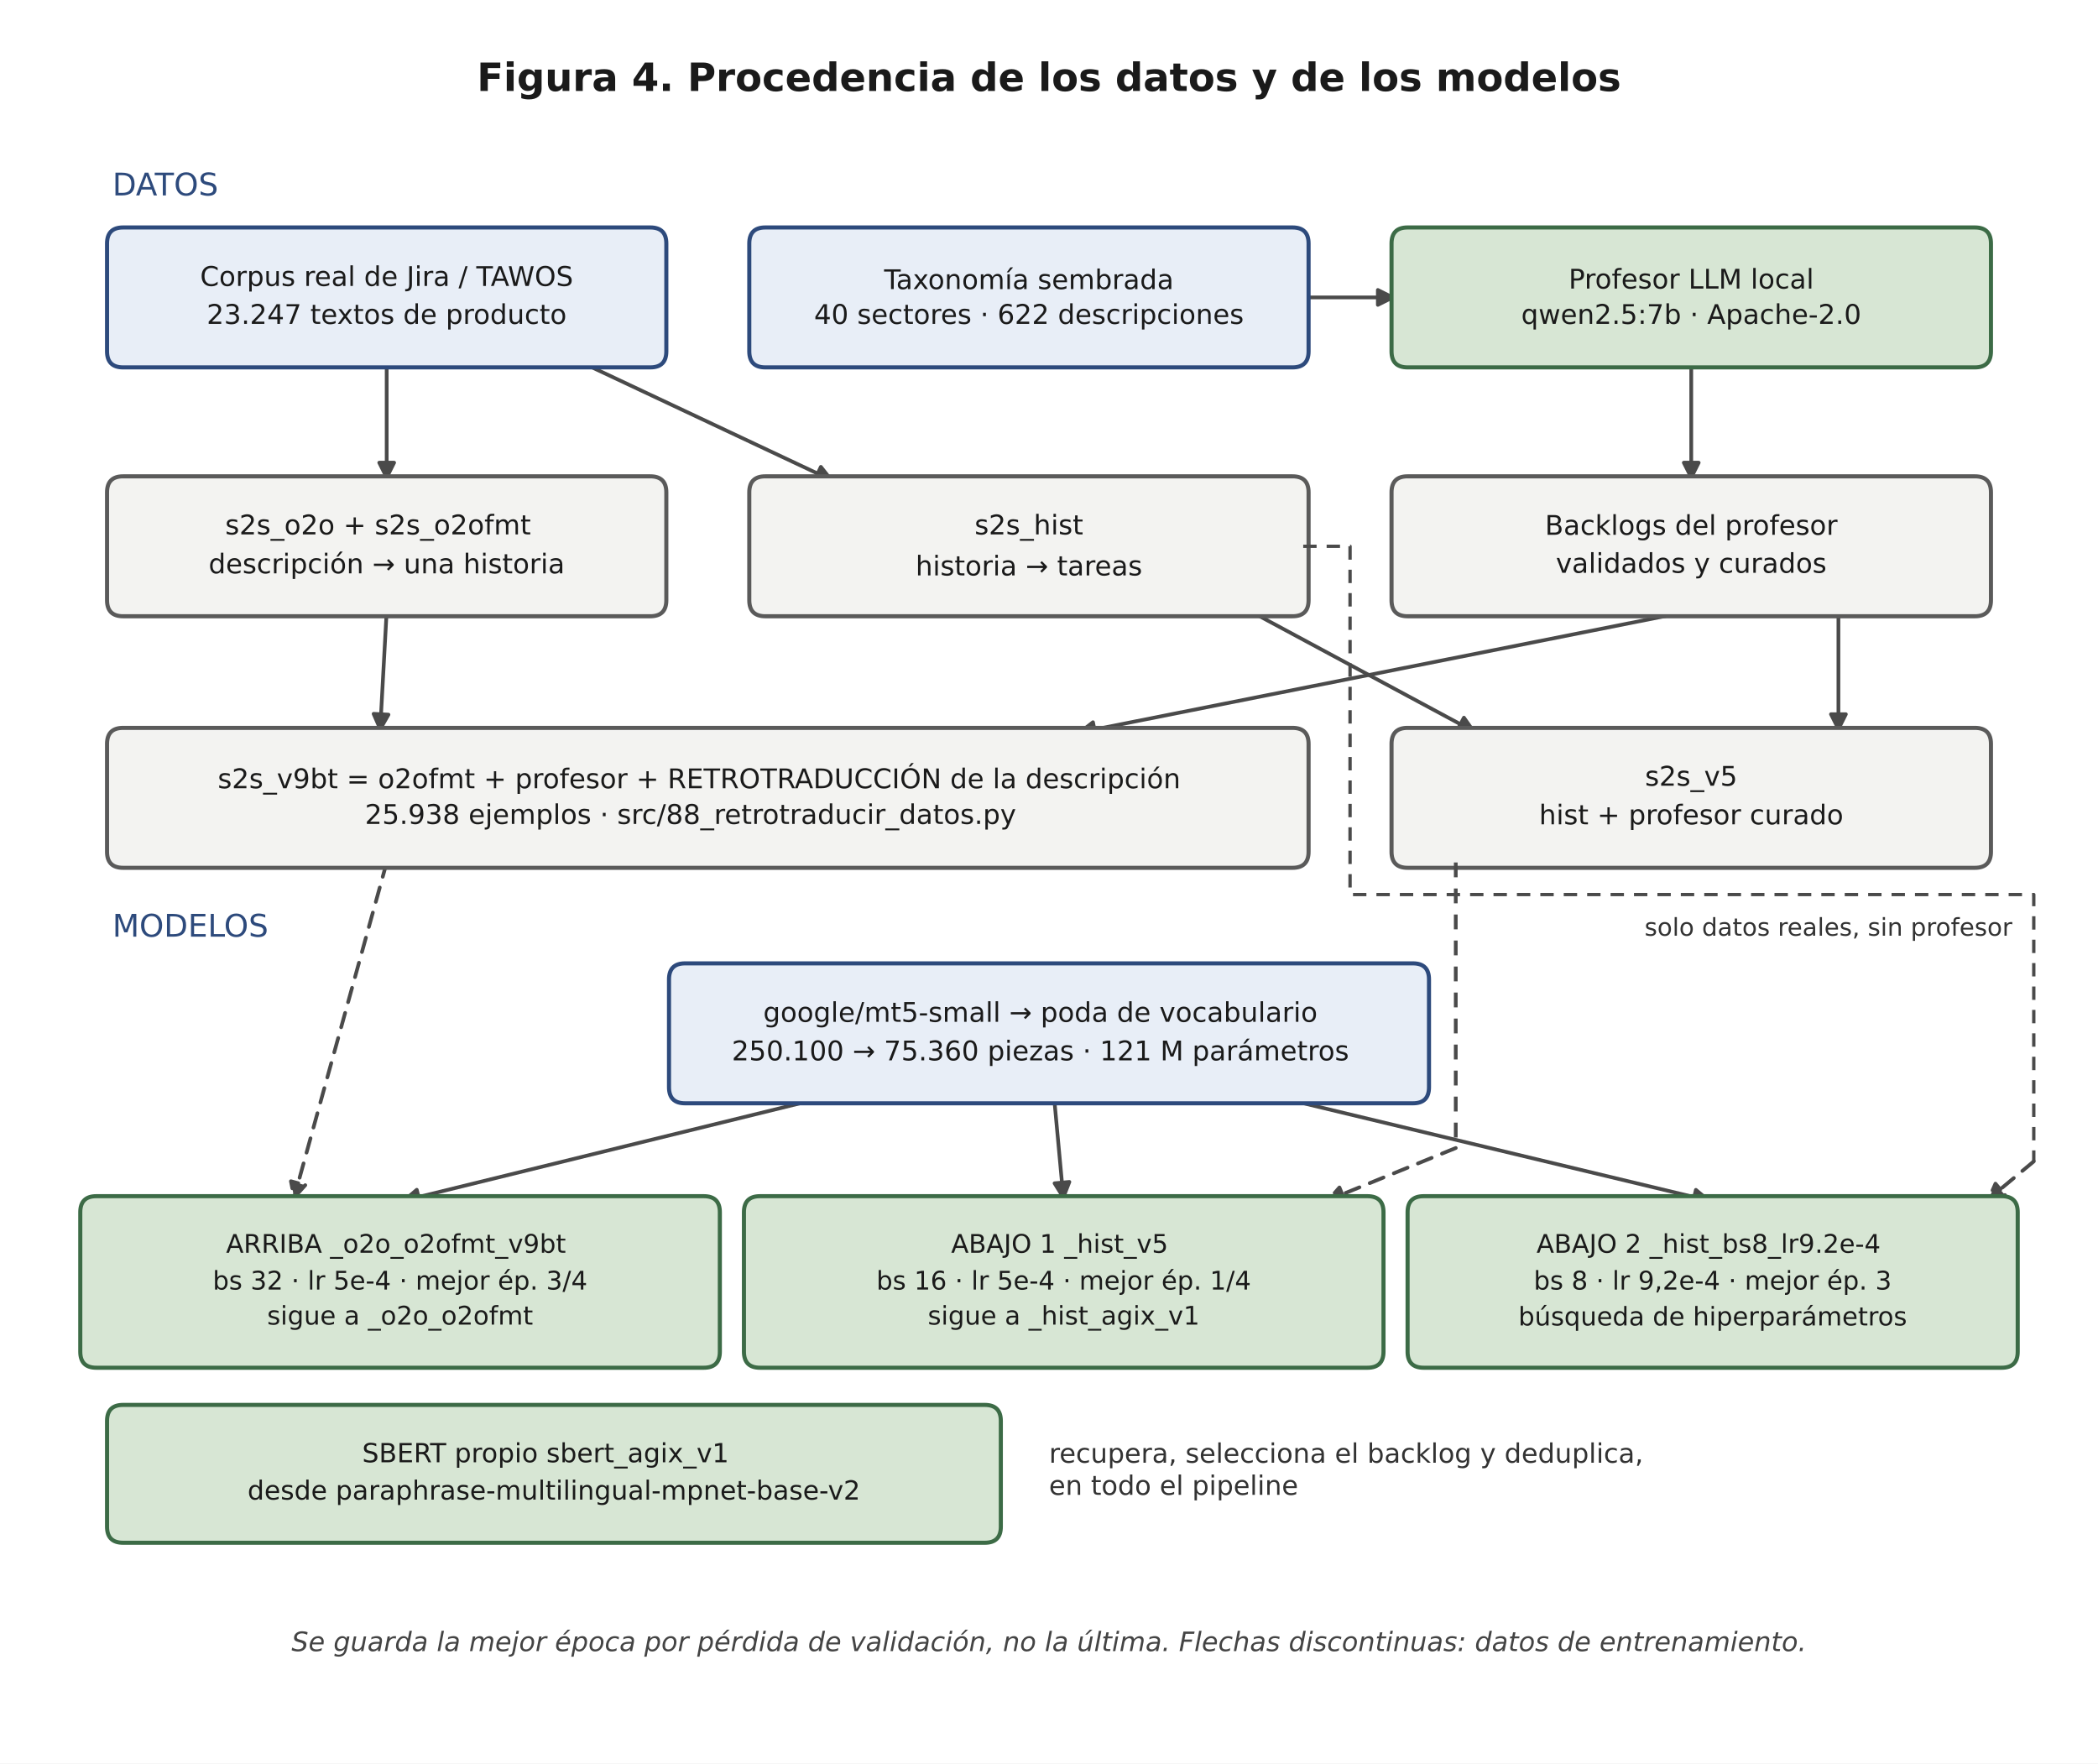
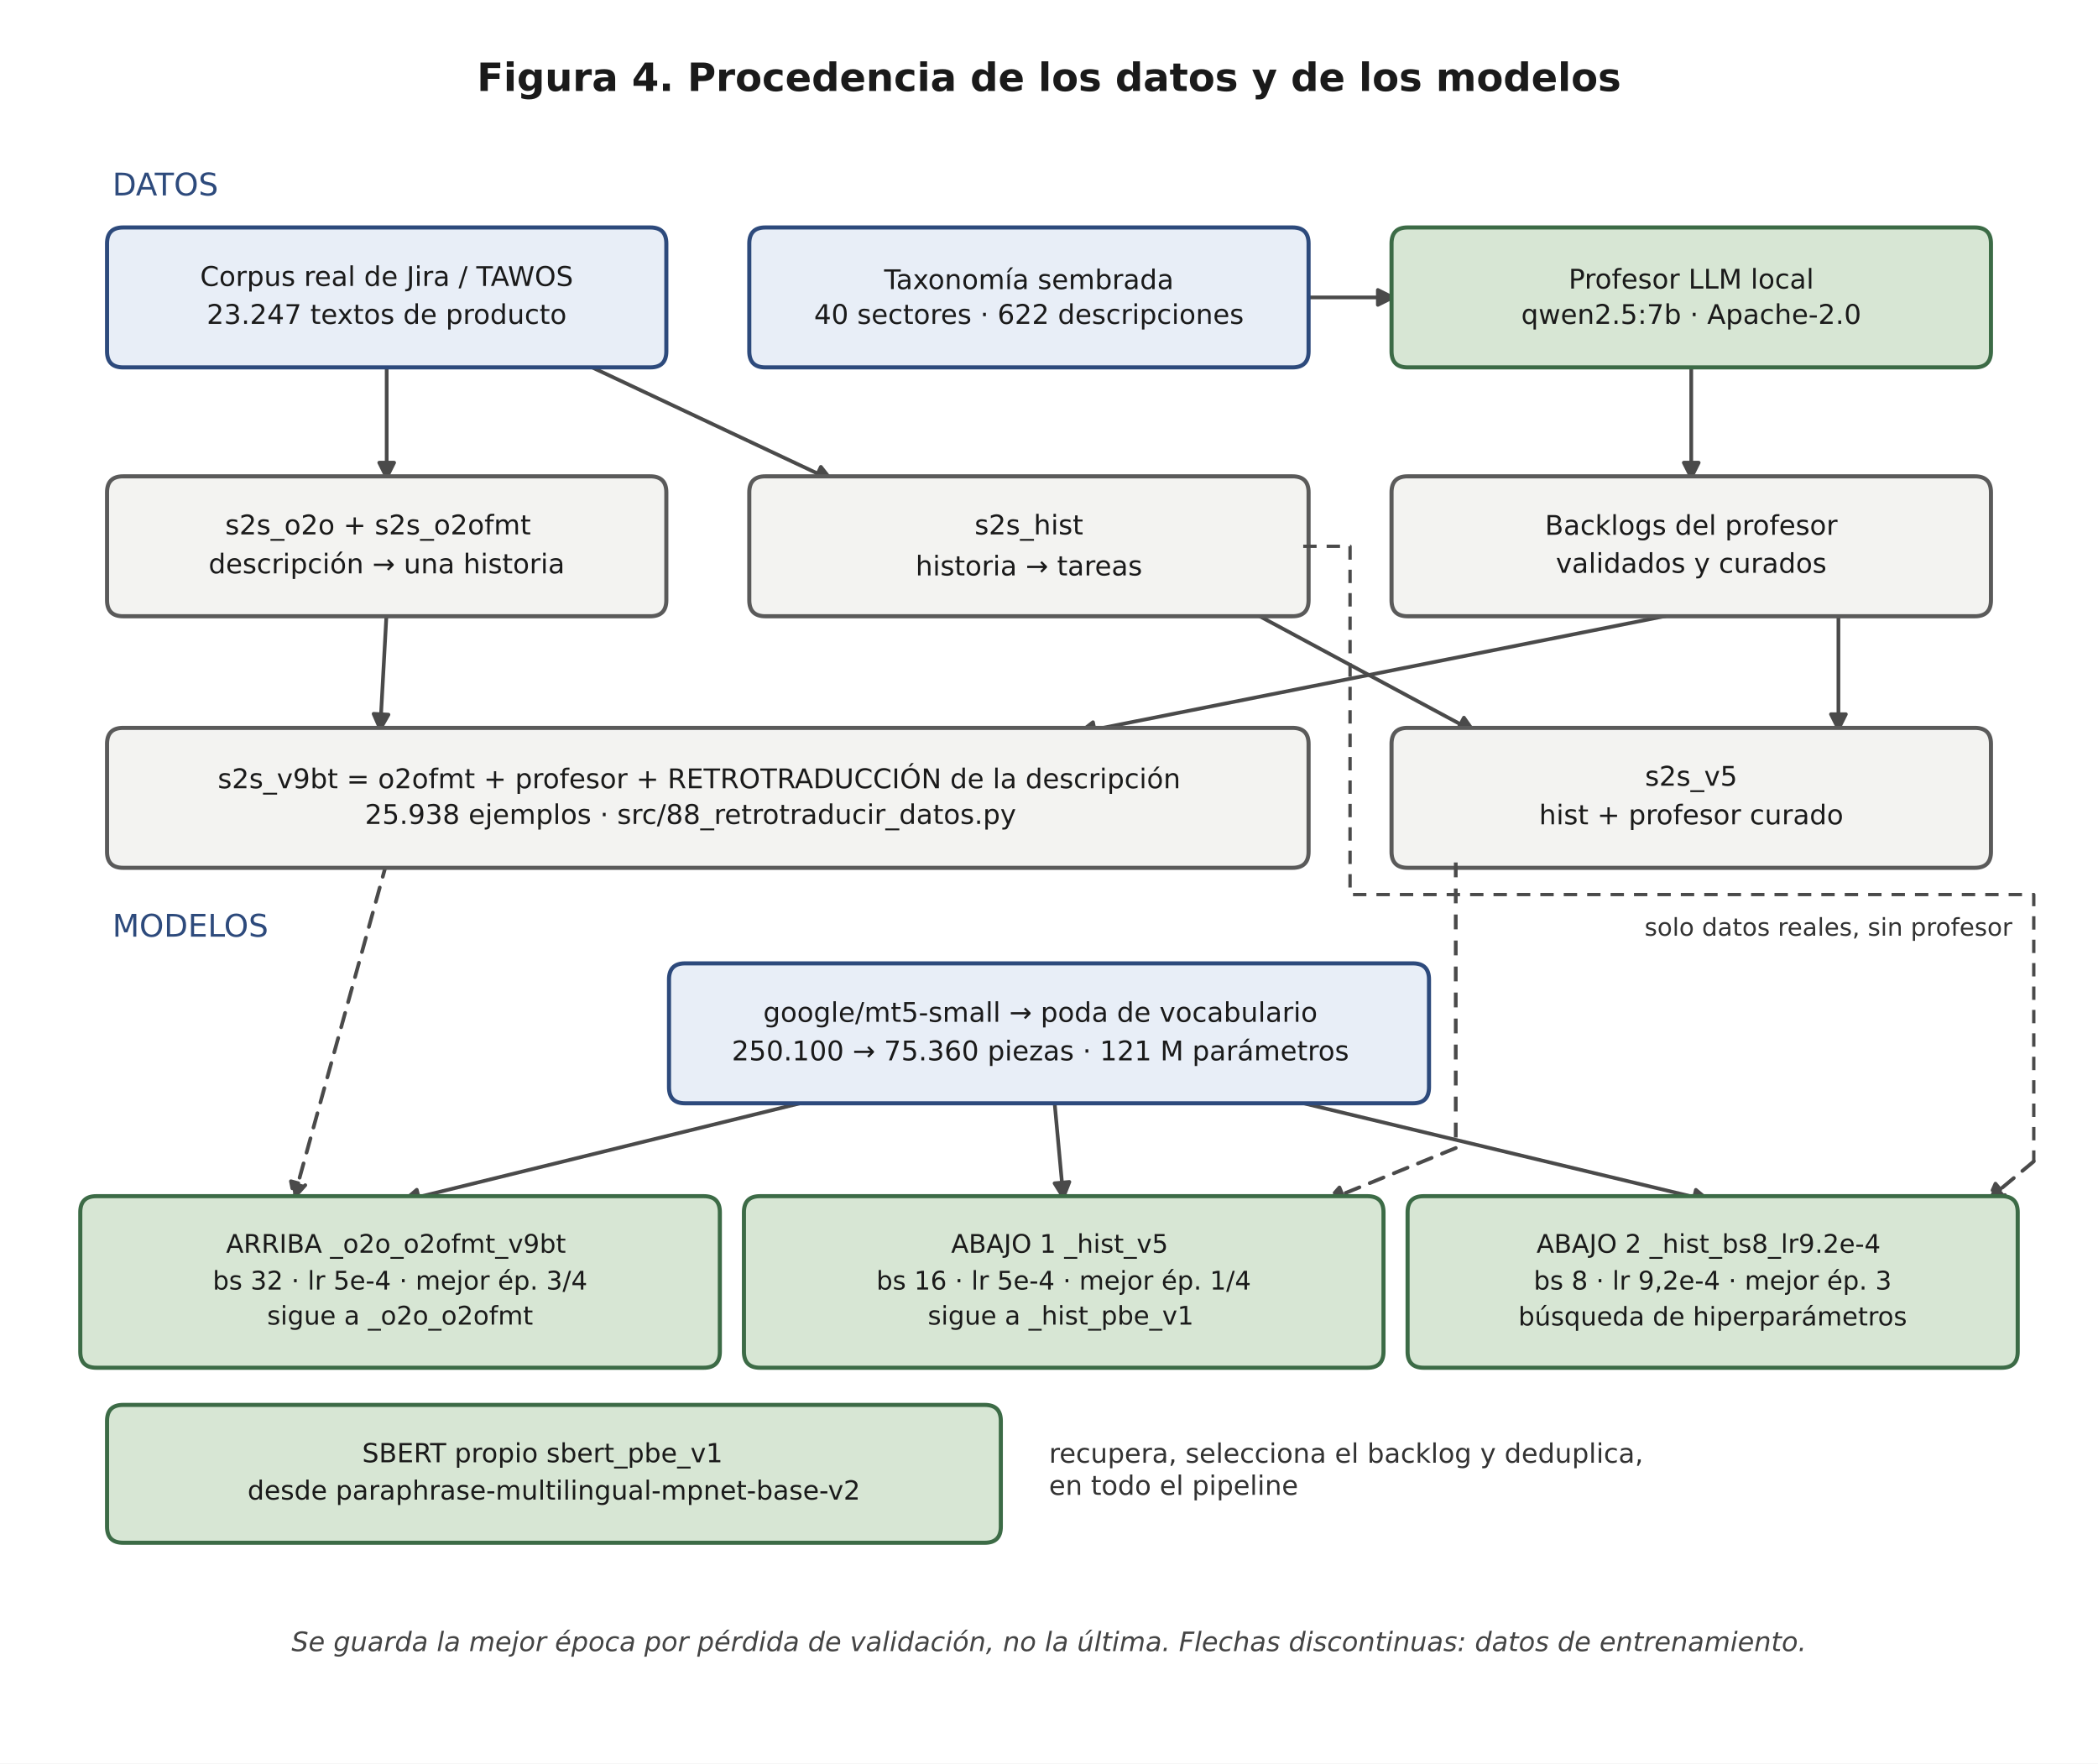
<svg xmlns="http://www.w3.org/2000/svg" width="564.48pt" height="474.48pt" viewBox="0 0 564.48 474.48" version="1.1">
  <defs>
    <style type="text/css">*{stroke-linejoin: round; stroke-linecap: butt}</style>
  </defs>
  <g id="figure_1">
    <g id="patch_1">
      <path d="M 0 474.48  L 564.48 474.48  L 564.48 0  L 0 0  z " style="fill: #ffffff" />
    </g>
    <g id="axes_1">
      <g id="patch_2">
        <path d="M 350.64 80.023  Q 363.24 80.023 374.722 80.023  " clip-path="url(#p7dd2faadd6)" style="fill: none; stroke: #4a4a4a; stroke-linecap: round" />
        <path d="M 370.722 78.023  L 374.722 80.023  L 370.722 82.023  z " clip-path="url(#p7dd2faadd6)" style="fill: #4a4a4a; stroke: #4a4a4a; stroke-linecap: round" />
      </g>
      <g id="patch_3">
        <path d="M 104.04 97.407  Q 104.04 113.504 104.04 128.482  " clip-path="url(#p7dd2faadd6)" style="fill: none; stroke: #4a4a4a; stroke-linecap: round" />
        <path d="M 106.04 124.482  L 104.04 128.482  L 102.04 124.482  z " clip-path="url(#p7dd2faadd6)" style="fill: #4a4a4a; stroke: #4a4a4a; stroke-linecap: round" />
      </g>
      <g id="patch_4">
        <path d="M 156.24 97.407  Q 190.44 113.504 223.628 129.124  " clip-path="url(#p7dd2faadd6)" style="fill: none; stroke: #4a4a4a; stroke-linecap: round" />
        <path d="M 220.861 125.611  L 223.628 129.124  L 219.158 129.23  z " clip-path="url(#p7dd2faadd6)" style="fill: #4a4a4a; stroke: #4a4a4a; stroke-linecap: round" />
      </g>
      <g id="patch_5">
        <path d="M 455.04 97.407  Q 455.04 113.504 455.04 128.482  " clip-path="url(#p7dd2faadd6)" style="fill: none; stroke: #4a4a4a; stroke-linecap: round" />
        <path d="M 457.04 124.482  L 455.04 128.482  L 453.04 124.482  z " clip-path="url(#p7dd2faadd6)" style="fill: #4a4a4a; stroke: #4a4a4a; stroke-linecap: round" />
      </g>
      <g id="patch_6">
        <path d="M 104.04 164.367  Q 103.14 180.823 102.301 196.164  " clip-path="url(#p7dd2faadd6)" style="fill: none; stroke: #4a4a4a; stroke-linecap: round" />
        <path d="M 104.517 192.279  L 102.301 196.164  L 100.522 192.06  z " clip-path="url(#p7dd2faadd6)" style="fill: #4a4a4a; stroke: #4a4a4a; stroke-linecap: round" />
      </g>
      <g id="patch_7">
        <path d="M 455.04 164.367  Q 372.24 180.823 290.537 197.062  " clip-path="url(#p7dd2faadd6)" style="fill: none; stroke: #4a4a4a; stroke-linecap: round" />
        <path d="M 294.85 198.244  L 290.537 197.062  L 294.07 194.321  z " clip-path="url(#p7dd2faadd6)" style="fill: #4a4a4a; stroke: #4a4a4a; stroke-linecap: round" />
      </g>
      <g id="patch_8">
        <path d="M 494.64 164.367  Q 494.64 180.823 494.64 196.162  " clip-path="url(#p7dd2faadd6)" style="fill: none; stroke: #4a4a4a; stroke-linecap: round" />
        <path d="M 496.64 192.162  L 494.64 196.162  L 492.64 192.162  z " clip-path="url(#p7dd2faadd6)" style="fill: #4a4a4a; stroke: #4a4a4a; stroke-linecap: round" />
      </g>
      <g id="patch_9">
        <path d="M 336.24 164.367  Q 366.84 180.823 396.455 196.75  " clip-path="url(#p7dd2faadd6)" style="fill: none; stroke: #4a4a4a; stroke-linecap: round" />
        <path d="M 393.88 193.094  L 396.455 196.75  L 391.985 196.617  z " clip-path="url(#p7dd2faadd6)" style="fill: #4a4a4a; stroke: #4a4a4a; stroke-linecap: round" />
      </g>
      <g id="patch_10">
        <path d="M 221.13 295.407  Q 164.385 309.344 108.726 323.013  " clip-path="url(#p7dd2faadd6)" style="fill: none; stroke: #4a4a4a; stroke-linecap: round" />
        <path d="M 113.087 324.002  L 108.726 323.013  L 112.133 320.117  z " clip-path="url(#p7dd2faadd6)" style="fill: #4a4a4a; stroke: #4a4a4a; stroke-linecap: round" />
      </g>
      <g id="patch_11">
        <path d="M 283.626 295.407  Q 284.913 309.344 286.097 322.167  " clip-path="url(#p7dd2faadd6)" style="fill: none; stroke: #4a4a4a; stroke-linecap: round" />
        <path d="M 287.721 318  L 286.097 322.167  L 283.738 318.368  z " clip-path="url(#p7dd2faadd6)" style="fill: #4a4a4a; stroke: #4a4a4a; stroke-linecap: round" />
      </g>
      <g id="patch_12">
        <path d="M 344.736 295.407  Q 402.768 309.344 459.713 323.019  " clip-path="url(#p7dd2faadd6)" style="fill: none; stroke: #4a4a4a; stroke-linecap: round" />
        <path d="M 456.29 320.14  L 459.713 323.019  L 455.356 324.03  z " clip-path="url(#p7dd2faadd6)" style="fill: #4a4a4a; stroke: #4a4a4a; stroke-linecap: round" />
      </g>
      <g id="patch_13">
        <path d="M 104.04 232.047  Q 91.44 277.663 79.138 322.202  " clip-path="url(#p7dd2faadd6)" style="fill: none; stroke-dasharray: 4,3; stroke-dashoffset: 0; stroke: #4a4a4a; stroke-linecap: round" />
        <path d="M 82.13 318.879  L 79.138 322.202  L 78.275 317.814  z " clip-path="url(#p7dd2faadd6)" style="fill: #4a4a4a; stroke-dasharray: 4,3; stroke-dashoffset: 0; stroke: #4a4a4a; stroke-linecap: round" />
      </g>
      <g id="patch_14">
        <path d="M 391.68 308.88  Q 374.04 316.08 357.435 322.857  " clip-path="url(#p7dd2faadd6)" style="fill: none; stroke-dasharray: 4,3; stroke-dashoffset: 0; stroke: #4a4a4a; stroke-linecap: round" />
        <path d="M 361.894 323.198  L 357.435 322.857  L 360.383 319.494  z " clip-path="url(#p7dd2faadd6)" style="fill: #4a4a4a; stroke-dasharray: 4,3; stroke-dashoffset: 0; stroke: #4a4a4a; stroke-linecap: round" />
      </g>
      <g id="patch_15">
        <path d="M 547.2 312.48  Q 540.72 317.88 535.099 322.564  " clip-path="url(#p7dd2faadd6)" style="fill: none; stroke-dasharray: 4,3; stroke-dashoffset: 0; stroke: #4a4a4a; stroke-linecap: round" />
        <path d="M 539.452 321.54  L 535.099 322.564  L 536.891 318.467  z " clip-path="url(#p7dd2faadd6)" style="fill: #4a4a4a; stroke-dasharray: 4,3; stroke-dashoffset: 0; stroke: #4a4a4a; stroke-linecap: round" />
      </g>
      <g id="patch_16">
        <path d="M 33.12 98.847  L 174.96 98.847  Q 179.28 98.847 179.28 94.527  L 179.28 65.52  Q 179.28 61.2 174.96 61.2  L 33.12 61.2  Q 28.8 61.2 28.8 65.52  L 28.8 94.527  Q 28.8 98.847 33.12 98.847  z " clip-path="url(#p7dd2faadd6)" style="fill: #e8eef7; stroke: #2d4a7c; stroke-width: 1.1; stroke-linejoin: miter" />
      </g>
      <g id="patch_17">
        <path d="M 205.92 98.847  L 347.76 98.847  Q 352.08 98.847 352.08 94.527  L 352.08 65.52  Q 352.08 61.2 347.76 61.2  L 205.92 61.2  Q 201.6 61.2 201.6 65.52  L 201.6 94.527  Q 201.6 98.847 205.92 98.847  z " clip-path="url(#p7dd2faadd6)" style="fill: #e8eef7; stroke: #2d4a7c; stroke-width: 1.1; stroke-linejoin: miter" />
      </g>
      <g id="patch_18">
        <path d="M 378.72 98.847  L 531.36 98.847  Q 535.68 98.847 535.68 94.527  L 535.68 65.52  Q 535.68 61.2 531.36 61.2  L 378.72 61.2  Q 374.4 61.2 374.4 65.52  L 374.4 94.527  Q 374.4 98.847 378.72 98.847  z " clip-path="url(#p7dd2faadd6)" style="fill: #d7e6d4; stroke: #3c6b46; stroke-width: 1.1; stroke-linejoin: miter" />
      </g>
      <g id="patch_19">
        <path d="M 33.12 165.807  L 174.96 165.807  Q 179.28 165.807 179.28 161.487  L 179.28 132.48  Q 179.28 128.16 174.96 128.16  L 33.12 128.16  Q 28.8 128.16 28.8 132.48  L 28.8 161.487  Q 28.8 165.807 33.12 165.807  z " clip-path="url(#p7dd2faadd6)" style="fill: #f3f3f1; stroke: #5a5a5a; stroke-width: 1.1; stroke-linejoin: miter" />
      </g>
      <g id="patch_20">
        <path d="M 205.92 165.807  L 347.76 165.807  Q 352.08 165.807 352.08 161.487  L 352.08 132.48  Q 352.08 128.16 347.76 128.16  L 205.92 128.16  Q 201.6 128.16 201.6 132.48  L 201.6 161.487  Q 201.6 165.807 205.92 165.807  z " clip-path="url(#p7dd2faadd6)" style="fill: #f3f3f1; stroke: #5a5a5a; stroke-width: 1.1; stroke-linejoin: miter" />
      </g>
      <g id="patch_21">
        <path d="M 378.72 165.807  L 531.36 165.807  Q 535.68 165.807 535.68 161.487  L 535.68 132.48  Q 535.68 128.16 531.36 128.16  L 378.72 128.16  Q 374.4 128.16 374.4 132.48  L 374.4 161.487  Q 374.4 165.807 378.72 165.807  z " clip-path="url(#p7dd2faadd6)" style="fill: #f3f3f1; stroke: #5a5a5a; stroke-width: 1.1; stroke-linejoin: miter" />
      </g>
      <g id="patch_22">
        <path d="M 33.12 233.487  L 347.76 233.487  Q 352.08 233.487 352.08 229.167  L 352.08 200.16  Q 352.08 195.84 347.76 195.84  L 33.12 195.84  Q 28.8 195.84 28.8 200.16  L 28.8 229.167  Q 28.8 233.487 33.12 233.487  z " clip-path="url(#p7dd2faadd6)" style="fill: #f3f3f1; stroke: #5a5a5a; stroke-width: 1.1; stroke-linejoin: miter" />
      </g>
      <g id="patch_23">
        <path d="M 378.72 233.487  L 531.36 233.487  Q 535.68 233.487 535.68 229.167  L 535.68 200.16  Q 535.68 195.84 531.36 195.84  L 378.72 195.84  Q 374.4 195.84 374.4 200.16  L 374.4 229.167  Q 374.4 233.487 378.72 233.487  z " clip-path="url(#p7dd2faadd6)" style="fill: #f3f3f1; stroke: #5a5a5a; stroke-width: 1.1; stroke-linejoin: miter" />
      </g>
      <g id="patch_24">
        <path d="M 184.32 296.847  L 380.16 296.847  Q 384.48 296.847 384.48 292.527  L 384.48 263.52  Q 384.48 259.2 380.16 259.2  L 184.32 259.2  Q 180 259.2 180 263.52  L 180 292.527  Q 180 296.847 184.32 296.847  z " clip-path="url(#p7dd2faadd6)" style="fill: #e8eef7; stroke: #2d4a7c; stroke-width: 1.1; stroke-linejoin: miter" />
      </g>
      <g id="patch_25">
        <path d="M 25.92 367.997  L 189.36 367.997  Q 193.68 367.997 193.68 363.676  L 193.68 326.16  Q 193.68 321.84 189.36 321.84  L 25.92 321.84  Q 21.6 321.84 21.6 326.16  L 21.6 363.676  Q 21.6 367.997 25.92 367.997  z " clip-path="url(#p7dd2faadd6)" style="fill: #d7e6d4; stroke: #3c6b46; stroke-width: 1.1; stroke-linejoin: miter" />
      </g>
      <g id="patch_26">
        <path d="M 204.48 367.997  L 367.92 367.997  Q 372.24 367.997 372.24 363.676  L 372.24 326.16  Q 372.24 321.84 367.92 321.84  L 204.48 321.84  Q 200.16 321.84 200.16 326.16  L 200.16 363.676  Q 200.16 367.997 204.48 367.997  z " clip-path="url(#p7dd2faadd6)" style="fill: #d7e6d4; stroke: #3c6b46; stroke-width: 1.1; stroke-linejoin: miter" />
      </g>
      <g id="patch_27">
        <path d="M 383.04 367.997  L 538.56 367.997  Q 542.88 367.997 542.88 363.676  L 542.88 326.16  Q 542.88 321.84 538.56 321.84  L 383.04 321.84  Q 378.72 321.84 378.72 326.16  L 378.72 363.676  Q 378.72 367.997 383.04 367.997  z " clip-path="url(#p7dd2faadd6)" style="fill: #d7e6d4; stroke: #3c6b46; stroke-width: 1.1; stroke-linejoin: miter" />
      </g>
      <g id="line2d_1">
        <path d="M 391.68 232.047  L 391.68 308.88  " clip-path="url(#p7dd2faadd6)" style="fill: none; stroke-dasharray: 4,3; stroke-dashoffset: 0; stroke: #4a4a4a" />
      </g>
      <g id="line2d_2">
        <path d="M 350.64 146.983  L 363.24 146.983  L 363.24 240.687  L 547.2 240.687  L 547.2 312.48  " clip-path="url(#p7dd2faadd6)" style="fill: none; stroke-dasharray: 3.6,2.7; stroke-dashoffset: 0; stroke: #4a4a4a; stroke-width: 0.9" />
      </g>
      <g id="patch_28">
        <path d="M 33.12 415.089  L 264.96 415.089  Q 269.28 415.089 269.28 410.769  L 269.28 382.32  Q 269.28 378 264.96 378  L 33.12 378  Q 28.8 378 28.8 382.32  L 28.8 410.769  Q 28.8 415.089 33.12 415.089  z " clip-path="url(#p7dd2faadd6)" style="fill: #d7e6d4; stroke: #3c6b46; stroke-width: 1.1; stroke-linejoin: miter" />
      </g>
      <g id="text_1">
        <text style="font-weight: 700; font-size: 10.5px; font-family: 'DejaVu Sans'; text-anchor: middle; fill: #1a1a1a" x="282.24" y="24.48" transform="rotate(-0 282.24 24.48)">Figura 4. Procedencia de los datos y de los modelos</text>
      </g>
      <g id="text_2">
        <text style="font-size: 7.3px; font-family: 'DejaVu Sans'; fill: #1a1a1a" transform="translate(53.84566 76.92784)">Corpus real de Jira / TAWOS</text>
        <text style="font-size: 7.3px; font-family: 'DejaVu Sans'; fill: #1a1a1a" transform="translate(55.6142 87.14784)">23.247 textos de producto</text>
      </g>
      <g id="text_3">
        <text style="font-size: 7.3px; font-family: 'DejaVu Sans'; fill: #1a1a1a" transform="translate(237.8728 77.78103)">Taxonomía sembrada</text>
        <text style="font-size: 7.3px; font-family: 'DejaVu Sans'; fill: #1a1a1a" transform="translate(219.0246 87.14784)">40 sectores · 622 descripciones</text>
      </g>
      <g id="text_4">
        <text style="font-size: 7.3px; font-family: 'DejaVu Sans'; fill: #1a1a1a" transform="translate(422.0417 77.63503)">Profesor LLM local</text>
        <text style="font-size: 7.3px; font-family: 'DejaVu Sans'; fill: #1a1a1a" transform="translate(409.2867 87.14784)">qwen2.5:7b · Apache-2.0</text>
      </g>
      <g id="text_5">
        <text style="font-size: 7.3px; font-family: 'DejaVu Sans'; fill: #1a1a1a" transform="translate(60.59188 143.7863)">s2s_o2o  +  s2s_o2ofmt</text>
        <text style="font-size: 7.3px; font-family: 'DejaVu Sans'; fill: #1a1a1a" transform="translate(56.12348 154.2538)">descripción → una historia</text>
      </g>
      <g id="text_6">
        <text style="font-size: 7.3px; font-family: 'DejaVu Sans'; fill: #1a1a1a" transform="translate(262.2303 143.7863)">s2s_hist</text>
        <text style="font-size: 7.3px; font-family: 'DejaVu Sans'; fill: #1a1a1a" transform="translate(246.3454 154.815)">historia → tareas</text>
      </g>
      <g id="text_7">
        <text style="font-size: 7.3px; font-family: 'DejaVu Sans'; fill: #1a1a1a" transform="translate(415.6787 143.8878)">Backlogs del profesor</text>
        <text style="font-size: 7.3px; font-family: 'DejaVu Sans'; fill: #1a1a1a" transform="translate(418.6193 154.1078)">validados y curados</text>
      </g>
      <g id="text_8">
        <text style="font-size: 7.3px; font-family: 'DejaVu Sans'; fill: #1a1a1a" transform="translate(58.58603 212.0777)">s2s_v9bt  =  o2ofmt + profesor + RETROTRADUCCIÓN de la descripción</text>
        <text style="font-size: 7.3px; font-family: 'DejaVu Sans'; fill: #1a1a1a" transform="translate(98.18112 221.6863)">25.938 ejemplos   ·   src/88_retrotraducir_datos.py</text>
      </g>
      <g id="text_9">
        <text style="font-size: 7.3px; font-family: 'DejaVu Sans'; fill: #1a1a1a" transform="translate(442.6072 211.4019)">s2s_v5</text>
        <text style="font-size: 7.3px; font-family: 'DejaVu Sans'; fill: #1a1a1a" transform="translate(414.0973 221.7878)">hist + profesor curado</text>
      </g>
      <g id="text_10">
        <text style="font-size: 7.3px; font-family: 'DejaVu Sans'; fill: #1a1a1a" transform="translate(205.3499 274.9278)">google/mt5-small  →  poda de vocabulario</text>
        <text style="font-size: 7.3px; font-family: 'DejaVu Sans'; fill: #1a1a1a" transform="translate(196.8905 285.2938)">250.100 → 75.360 piezas  ·  121 M parámetros</text>
      </g>
      <g id="text_11">
        <text style="font-size: 6.9px; font-family: 'DejaVu Sans'; fill: #1a1a1a" transform="translate(60.83159 337.0663)">ARRIBA  _o2o_o2ofmt_v9bt</text>
        <text style="font-size: 6.9px; font-family: 'DejaVu Sans'; fill: #1a1a1a" transform="translate(57.23065 346.9602)">bs 32 · lr 5e-4 · mejor ép. 3/4</text>
        <text style="font-size: 6.9px; font-family: 'DejaVu Sans'; fill: #1a1a1a" transform="translate(71.8662 356.3863)">sigue a _o2o_o2ofmt</text>
      </g>
      <g id="text_12">
        <text style="font-size: 6.9px; font-family: 'DejaVu Sans'; fill: #1a1a1a" transform="translate(255.9133 337.0663)">ABAJO 1  _hist_v5</text>
        <text style="font-size: 6.9px; font-family: 'DejaVu Sans'; fill: #1a1a1a" transform="translate(235.7906 346.9602)">bs 16 · lr 5e-4 · mejor ép. 1/4</text>
-         <text style="font-size: 6.9px; font-family: 'DejaVu Sans'; fill: #1a1a1a" transform="translate(249.6262 356.3863)">sigue a _hist_agix_v1</text>
+         <text style="font-size: 6.9px; font-family: 'DejaVu Sans'; fill: #1a1a1a" transform="translate(249.6262 356.3863)">sigue a _hist_pbe_v1</text>
      </g>
      <g id="text_13">
        <text style="font-size: 6.9px; font-family: 'DejaVu Sans'; fill: #1a1a1a" transform="translate(413.4169 337.0663)">ABAJO 2  _hist_bs8_lr9.2e-4</text>
        <text style="font-size: 6.9px; font-family: 'DejaVu Sans'; fill: #1a1a1a" transform="translate(412.6515 346.9602)">bs 8 · lr 9,2e-4 · mejor ép. 3</text>
        <text style="font-size: 6.9px; font-family: 'DejaVu Sans'; fill: #1a1a1a" transform="translate(408.5169 356.6202)">búsqueda de hiperparámetros</text>
      </g>
      <g id="text_14">
-         <text style="font-size: 7.1px; font-family: 'DejaVu Sans'; fill: #1a1a1a" transform="translate(97.43409 393.4349)">SBERT propio   sbert_agix_v1</text>
+         <text style="font-size: 7.1px; font-family: 'DejaVu Sans'; fill: #1a1a1a" transform="translate(97.43409 393.4349)">SBERT propio   sbert_pbe_v1</text>
        <text style="font-size: 7.1px; font-family: 'DejaVu Sans'; fill: #1a1a1a" transform="translate(66.6029 403.4737)">desde paraphrase-multilingual-mpnet-base-v2</text>
      </g>
      <g id="text_15">
        <text style="font-style: italic; font-size: 7.2px; font-family: 'DejaVu Sans'; text-anchor: middle; fill: #444444" x="282.24" y="444.24" transform="rotate(-0 282.24 444.24)">Se guarda la mejor época por pérdida de validación, no la última. Flechas discontinuas: datos de entrenamiento.</text>
      </g>
      <g id="text_16">
        <text style="font-size: 8.4px; font-family: 'DejaVu Sans'; text-anchor: start; fill: #2d4a7c" x="30.24" y="52.582" transform="rotate(-0 30.24 52.58203)">DATOS</text>
      </g>
      <g id="text_17">
        <text style="font-size: 8.4px; font-family: 'DejaVu Sans'; text-anchor: start; fill: #2d4a7c" x="30.24" y="252.022" transform="rotate(-0 30.24 252.022)">MODELOS</text>
      </g>
      <g id="text_18">
        <text style="font-size: 6.6px; font-family: 'DejaVu Sans'; text-anchor: end; fill: #333333" x="541.44" y="251.762" transform="rotate(-0 541.44 251.7617)">solo datos reales, sin profesor</text>
      </g>
      <g id="text_19">
        <text style="font-size: 7.2px; font-family: 'DejaVu Sans'; fill: #333333" transform="translate(282.24 393.5496)">recupera, selecciona el backlog y deduplica,</text>
        <text style="font-size: 7.2px; font-family: 'DejaVu Sans'; fill: #333333" transform="translate(282.24 402.1916)">en todo el pipeline</text>
      </g>
    </g>
  </g>
  <defs>
    <clipPath id="p7dd2faadd6">
      <rect x="8.64" y="8.64" width="547.2" height="457.2" />
    </clipPath>
  </defs>
</svg>
